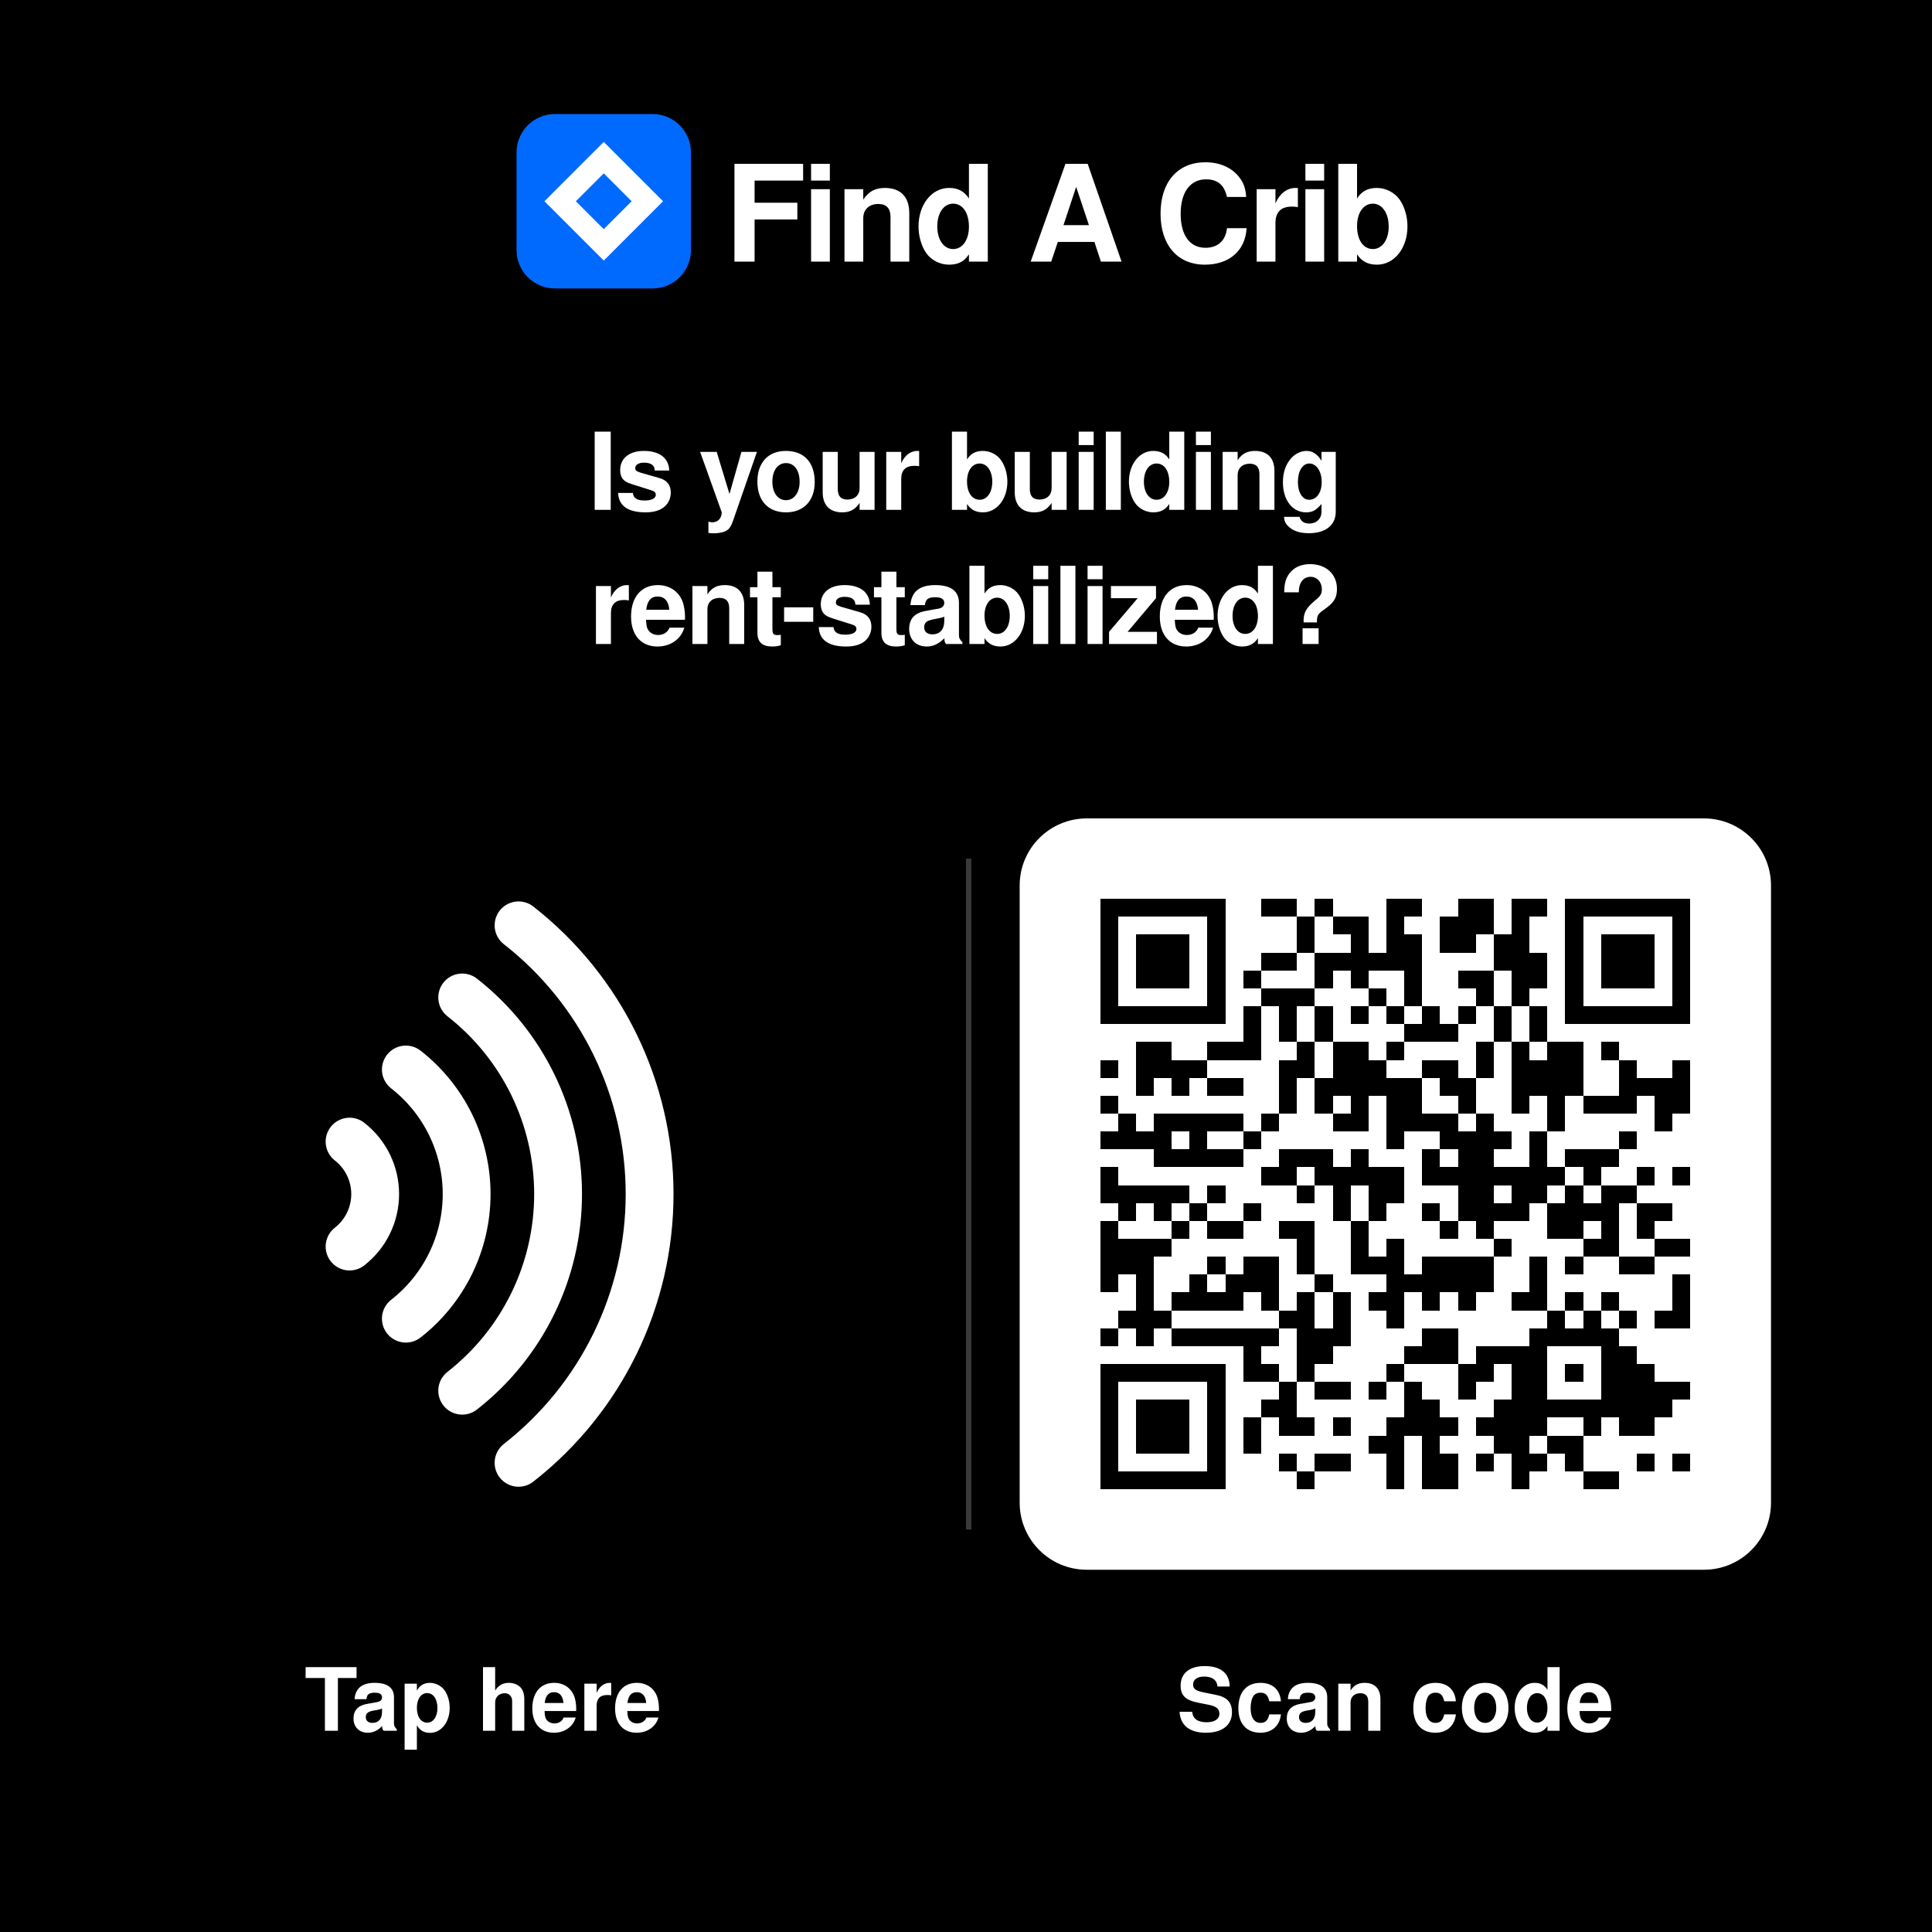
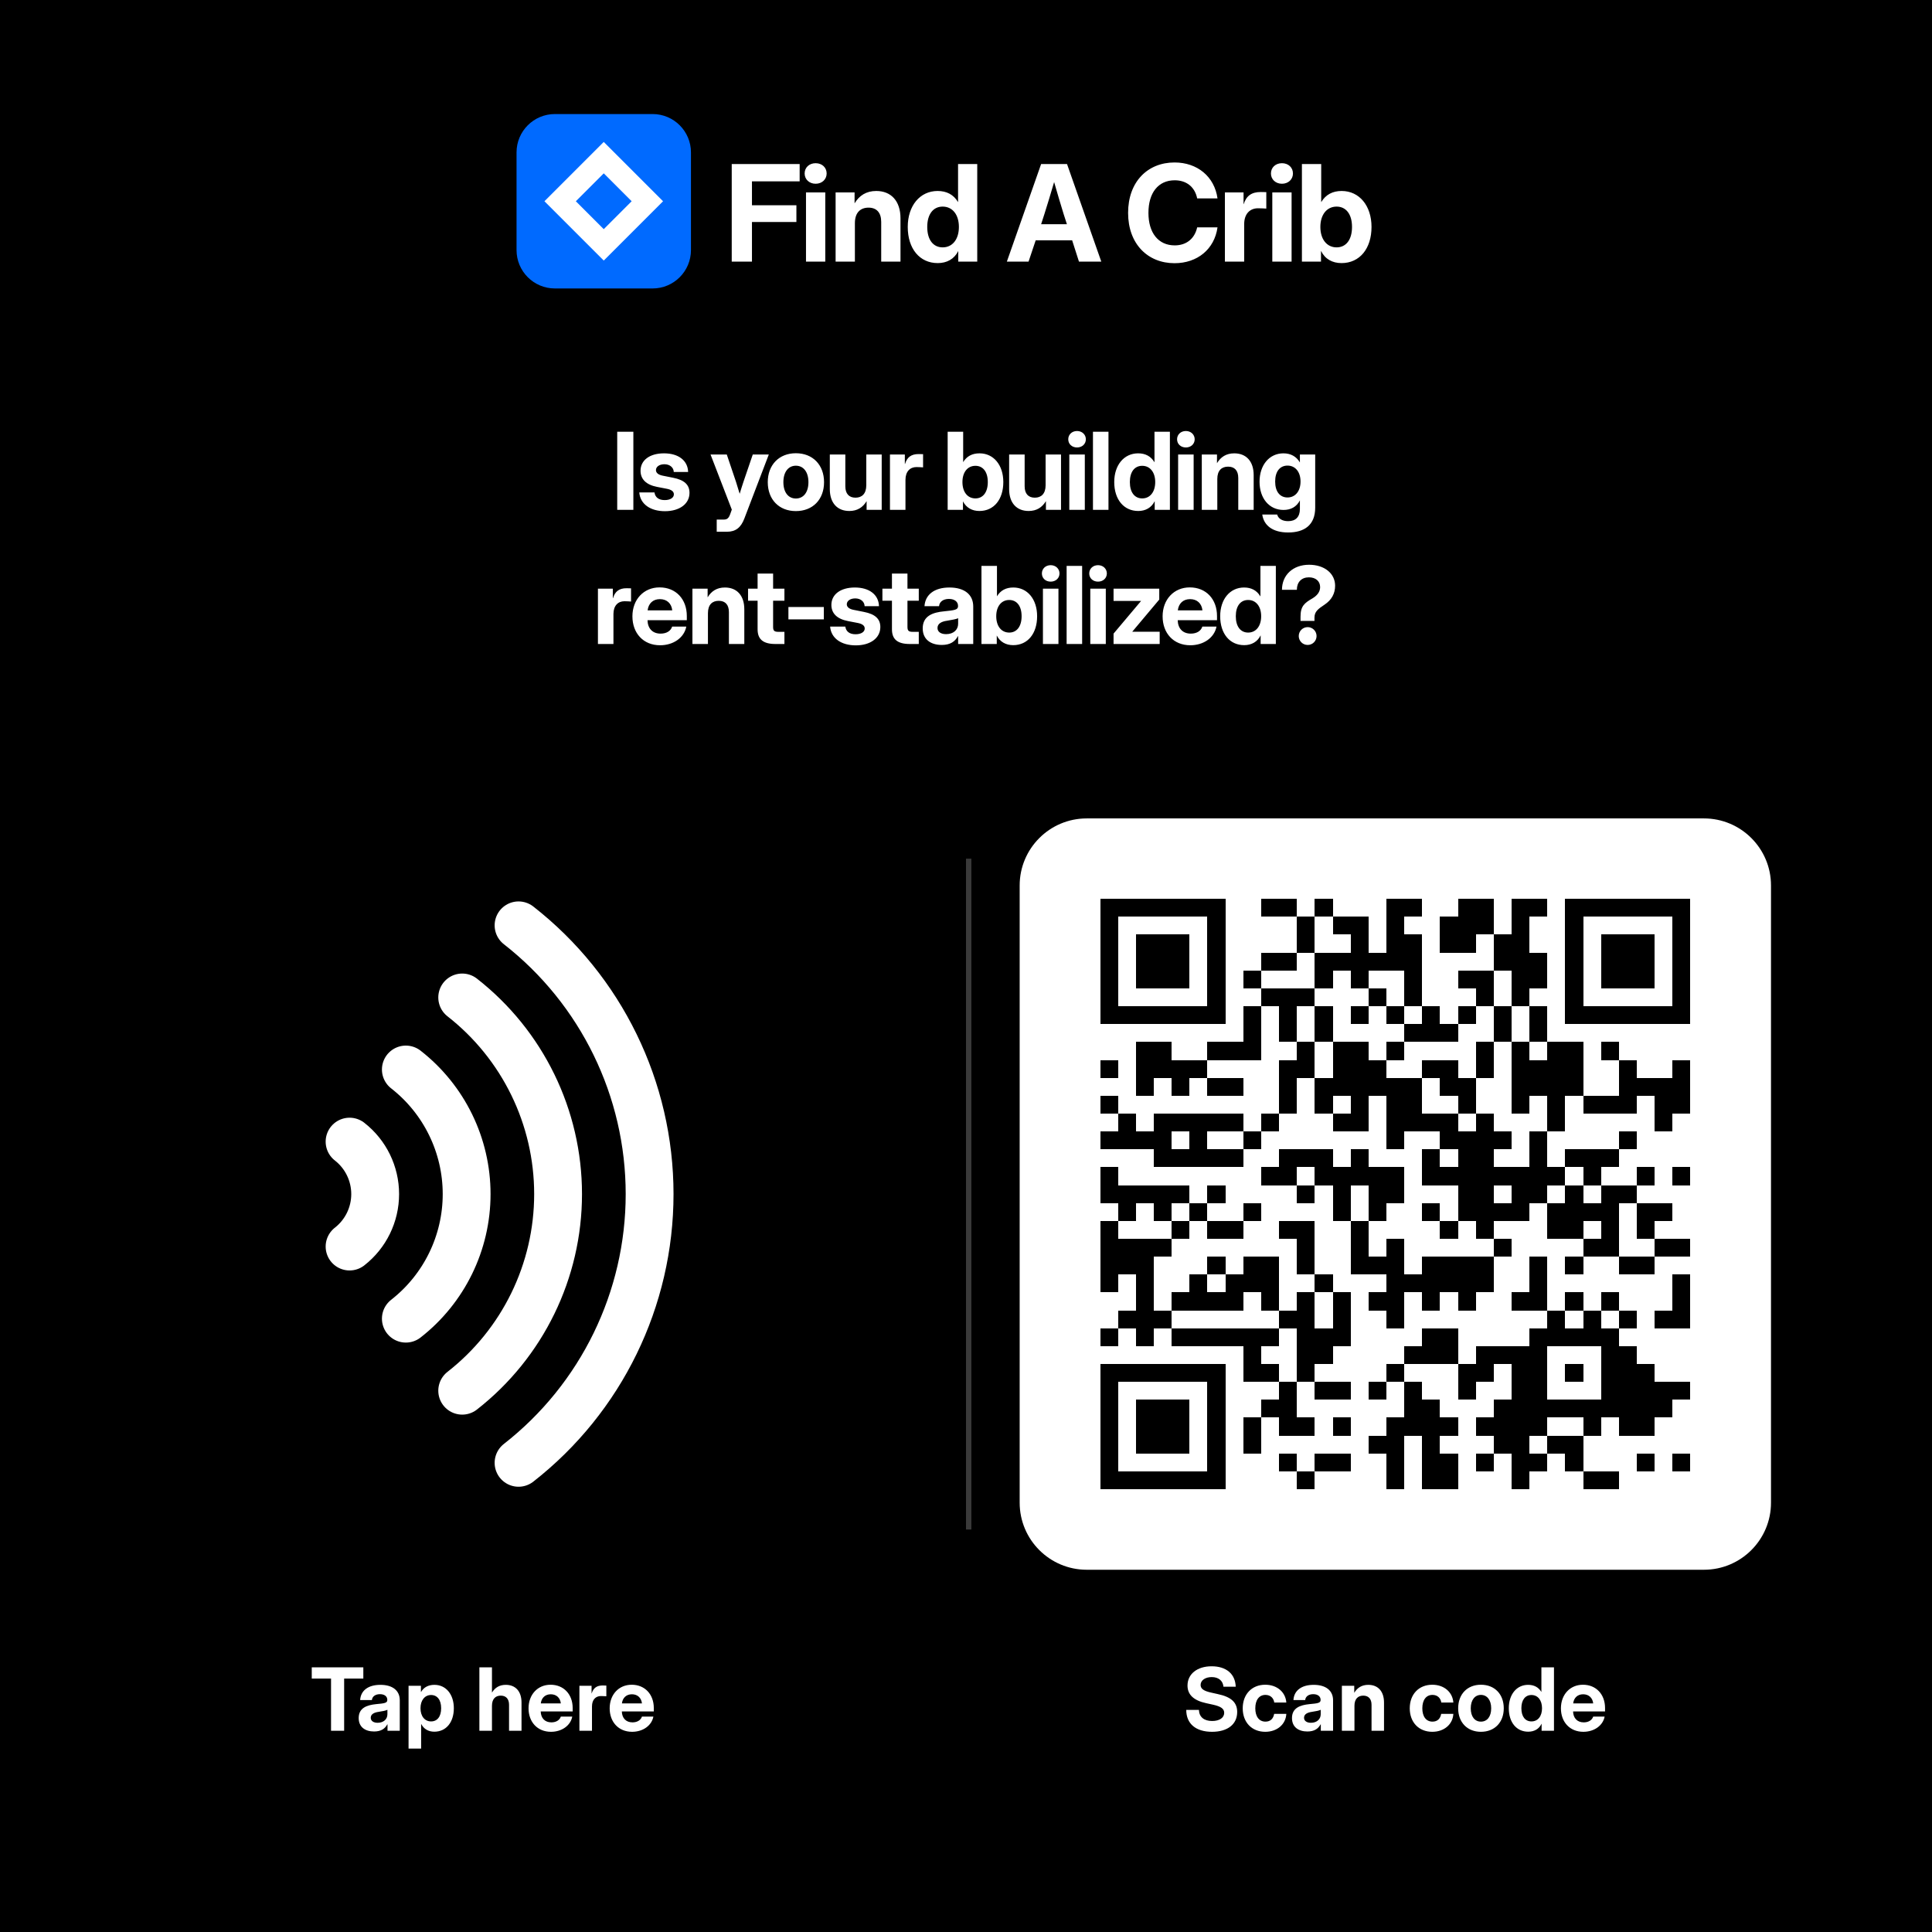
<svg xmlns="http://www.w3.org/2000/svg" width="4in" height="4in" viewBox="0 0 288.00 288.00">
  <rect x="0.00" y="0.00" width="288.00" height="288.00" rx="0.00" fill="#000000" />
  <rect x="77.00" y="17.00" width="26.00" height="26.00" rx="5.72" fill="#006AFF" />
  <path d="M90.00,21.16 L98.84,30.00 L90.00,38.84 L81.16,30.00 Z" fill="#FFFFFF" />
  <path d="M90.00,25.84 L94.16,30.00 L90.00,34.16 L85.84,30.00 Z" fill="#006AFF" />
-   <text x="108.00" y="39.00" font-family="Helvetica Neue, Helvetica, Arial, sans-serif" font-size="20.00" font-weight="700" fill="#FFFFFF" text-anchor="start" letter-spacing="-0.50">Find A Crib</text>
-   <text x="144.00" y="76.00" font-family="Helvetica Neue, Helvetica, Arial, sans-serif" font-size="16.00" font-weight="700" fill="#FFFFFF" text-anchor="middle" letter-spacing="-0.40">Is your building</text>
-   <text x="144.00" y="96.00" font-family="Helvetica Neue, Helvetica, Arial, sans-serif" font-size="16.00" font-weight="700" fill="#FFFFFF" text-anchor="middle" letter-spacing="-0.40">rent-stabilized?</text>
+   <text x="108.00" y="39.00" font-family="Inter Display, Inter, Helvetica Neue, Helvetica, Arial, sans-serif" font-size="20.00" font-weight="700" fill="#FFFFFF" text-anchor="start" letter-spacing="-0.50">Find A Crib</text>
+   <text x="144.00" y="76.00" font-family="Inter Display, Inter, Helvetica Neue, Helvetica, Arial, sans-serif" font-size="16.00" font-weight="700" fill="#FFFFFF" text-anchor="middle" letter-spacing="-0.40">Is your building</text>
+   <text x="144.00" y="96.00" font-family="Inter Display, Inter, Helvetica Neue, Helvetica, Arial, sans-serif" font-size="16.00" font-weight="700" fill="#FFFFFF" text-anchor="middle" letter-spacing="-0.40">rent-stabilized?</text>
  <path d="M52.11,170.18 A9.92,9.92 0 0,1 52.11,185.82" fill="none" stroke="#FFFFFF" stroke-width="7.13" stroke-linecap="round" />
  <path d="M60.50,159.43 A23.56,23.56 0 0,1 60.50,196.57" fill="none" stroke="#FFFFFF" stroke-width="7.13" stroke-linecap="round" />
  <path d="M68.90,148.69 A37.20,37.20 0 0,1 68.90,207.31" fill="none" stroke="#FFFFFF" stroke-width="7.13" stroke-linecap="round" />
  <path d="M77.30,137.94 A50.84,50.84 0 0,1 77.30,218.06" fill="none" stroke="#FFFFFF" stroke-width="7.13" stroke-linecap="round" />
  <rect x="144.00" y="128.00" width="0.80" height="100.00" rx="0.00" fill="#3A3A3A" />
  <rect x="152.00" y="122.00" width="112.00" height="112.00" rx="10.00" fill="#FFFFFF" />
  <path d="M164.000,134.000h2.667v2.667h-2.667zM166.667,134.000h2.667v2.667h-2.667zM169.333,134.000h2.667v2.667h-2.667zM172.000,134.000h2.667v2.667h-2.667zM174.667,134.000h2.667v2.667h-2.667zM177.333,134.000h2.667v2.667h-2.667zM180.000,134.000h2.667v2.667h-2.667zM188.000,134.000h2.667v2.667h-2.667zM190.667,134.000h2.667v2.667h-2.667zM196.000,134.000h2.667v2.667h-2.667zM206.667,134.000h2.667v2.667h-2.667zM209.333,134.000h2.667v2.667h-2.667zM217.333,134.000h2.667v2.667h-2.667zM220.000,134.000h2.667v2.667h-2.667zM225.333,134.000h2.667v2.667h-2.667zM228.000,134.000h2.667v2.667h-2.667zM233.333,134.000h2.667v2.667h-2.667zM236.000,134.000h2.667v2.667h-2.667zM238.667,134.000h2.667v2.667h-2.667zM241.333,134.000h2.667v2.667h-2.667zM244.000,134.000h2.667v2.667h-2.667zM246.667,134.000h2.667v2.667h-2.667zM249.333,134.000h2.667v2.667h-2.667zM164.000,136.667h2.667v2.667h-2.667zM180.000,136.667h2.667v2.667h-2.667zM193.333,136.667h2.667v2.667h-2.667zM198.667,136.667h2.667v2.667h-2.667zM201.333,136.667h2.667v2.667h-2.667zM206.667,136.667h2.667v2.667h-2.667zM214.667,136.667h2.667v2.667h-2.667zM217.333,136.667h2.667v2.667h-2.667zM220.000,136.667h2.667v2.667h-2.667zM225.333,136.667h2.667v2.667h-2.667zM233.333,136.667h2.667v2.667h-2.667zM249.333,136.667h2.667v2.667h-2.667zM164.000,139.333h2.667v2.667h-2.667zM169.333,139.333h2.667v2.667h-2.667zM172.000,139.333h2.667v2.667h-2.667zM174.667,139.333h2.667v2.667h-2.667zM180.000,139.333h2.667v2.667h-2.667zM193.333,139.333h2.667v2.667h-2.667zM201.333,139.333h2.667v2.667h-2.667zM206.667,139.333h2.667v2.667h-2.667zM209.333,139.333h2.667v2.667h-2.667zM214.667,139.333h2.667v2.667h-2.667zM217.333,139.333h2.667v2.667h-2.667zM222.667,139.333h2.667v2.667h-2.667zM225.333,139.333h2.667v2.667h-2.667zM233.333,139.333h2.667v2.667h-2.667zM238.667,139.333h2.667v2.667h-2.667zM241.333,139.333h2.667v2.667h-2.667zM244.000,139.333h2.667v2.667h-2.667zM249.333,139.333h2.667v2.667h-2.667zM164.000,142.000h2.667v2.667h-2.667zM169.333,142.000h2.667v2.667h-2.667zM172.000,142.000h2.667v2.667h-2.667zM174.667,142.000h2.667v2.667h-2.667zM180.000,142.000h2.667v2.667h-2.667zM188.000,142.000h2.667v2.667h-2.667zM190.667,142.000h2.667v2.667h-2.667zM196.000,142.000h2.667v2.667h-2.667zM198.667,142.000h2.667v2.667h-2.667zM201.333,142.000h2.667v2.667h-2.667zM204.000,142.000h2.667v2.667h-2.667zM206.667,142.000h2.667v2.667h-2.667zM209.333,142.000h2.667v2.667h-2.667zM222.667,142.000h2.667v2.667h-2.667zM225.333,142.000h2.667v2.667h-2.667zM228.000,142.000h2.667v2.667h-2.667zM233.333,142.000h2.667v2.667h-2.667zM238.667,142.000h2.667v2.667h-2.667zM241.333,142.000h2.667v2.667h-2.667zM244.000,142.000h2.667v2.667h-2.667zM249.333,142.000h2.667v2.667h-2.667zM164.000,144.667h2.667v2.667h-2.667zM169.333,144.667h2.667v2.667h-2.667zM172.000,144.667h2.667v2.667h-2.667zM174.667,144.667h2.667v2.667h-2.667zM180.000,144.667h2.667v2.667h-2.667zM185.333,144.667h2.667v2.667h-2.667zM196.000,144.667h2.667v2.667h-2.667zM201.333,144.667h2.667v2.667h-2.667zM209.333,144.667h2.667v2.667h-2.667zM217.333,144.667h2.667v2.667h-2.667zM220.000,144.667h2.667v2.667h-2.667zM225.333,144.667h2.667v2.667h-2.667zM228.000,144.667h2.667v2.667h-2.667zM233.333,144.667h2.667v2.667h-2.667zM238.667,144.667h2.667v2.667h-2.667zM241.333,144.667h2.667v2.667h-2.667zM244.000,144.667h2.667v2.667h-2.667zM249.333,144.667h2.667v2.667h-2.667zM164.000,147.333h2.667v2.667h-2.667zM180.000,147.333h2.667v2.667h-2.667zM188.000,147.333h2.667v2.667h-2.667zM190.667,147.333h2.667v2.667h-2.667zM193.333,147.333h2.667v2.667h-2.667zM204.000,147.333h2.667v2.667h-2.667zM209.333,147.333h2.667v2.667h-2.667zM220.000,147.333h2.667v2.667h-2.667zM225.333,147.333h2.667v2.667h-2.667zM233.333,147.333h2.667v2.667h-2.667zM249.333,147.333h2.667v2.667h-2.667zM164.000,150.000h2.667v2.667h-2.667zM166.667,150.000h2.667v2.667h-2.667zM169.333,150.000h2.667v2.667h-2.667zM172.000,150.000h2.667v2.667h-2.667zM174.667,150.000h2.667v2.667h-2.667zM177.333,150.000h2.667v2.667h-2.667zM180.000,150.000h2.667v2.667h-2.667zM185.333,150.000h2.667v2.667h-2.667zM190.667,150.000h2.667v2.667h-2.667zM196.000,150.000h2.667v2.667h-2.667zM201.333,150.000h2.667v2.667h-2.667zM206.667,150.000h2.667v2.667h-2.667zM212.000,150.000h2.667v2.667h-2.667zM217.333,150.000h2.667v2.667h-2.667zM222.667,150.000h2.667v2.667h-2.667zM228.000,150.000h2.667v2.667h-2.667zM233.333,150.000h2.667v2.667h-2.667zM236.000,150.000h2.667v2.667h-2.667zM238.667,150.000h2.667v2.667h-2.667zM241.333,150.000h2.667v2.667h-2.667zM244.000,150.000h2.667v2.667h-2.667zM246.667,150.000h2.667v2.667h-2.667zM249.333,150.000h2.667v2.667h-2.667zM185.333,152.667h2.667v2.667h-2.667zM190.667,152.667h2.667v2.667h-2.667zM196.000,152.667h2.667v2.667h-2.667zM209.333,152.667h2.667v2.667h-2.667zM212.000,152.667h2.667v2.667h-2.667zM214.667,152.667h2.667v2.667h-2.667zM222.667,152.667h2.667v2.667h-2.667zM228.000,152.667h2.667v2.667h-2.667zM169.333,155.333h2.667v2.667h-2.667zM172.000,155.333h2.667v2.667h-2.667zM180.000,155.333h2.667v2.667h-2.667zM182.667,155.333h2.667v2.667h-2.667zM185.333,155.333h2.667v2.667h-2.667zM193.333,155.333h2.667v2.667h-2.667zM198.667,155.333h2.667v2.667h-2.667zM201.333,155.333h2.667v2.667h-2.667zM206.667,155.333h2.667v2.667h-2.667zM220.000,155.333h2.667v2.667h-2.667zM225.333,155.333h2.667v2.667h-2.667zM230.667,155.333h2.667v2.667h-2.667zM233.333,155.333h2.667v2.667h-2.667zM238.667,155.333h2.667v2.667h-2.667zM164.000,158.000h2.667v2.667h-2.667zM169.333,158.000h2.667v2.667h-2.667zM172.000,158.000h2.667v2.667h-2.667zM174.667,158.000h2.667v2.667h-2.667zM177.333,158.000h2.667v2.667h-2.667zM190.667,158.000h2.667v2.667h-2.667zM193.333,158.000h2.667v2.667h-2.667zM198.667,158.000h2.667v2.667h-2.667zM201.333,158.000h2.667v2.667h-2.667zM204.000,158.000h2.667v2.667h-2.667zM212.000,158.000h2.667v2.667h-2.667zM214.667,158.000h2.667v2.667h-2.667zM220.000,158.000h2.667v2.667h-2.667zM225.333,158.000h2.667v2.667h-2.667zM228.000,158.000h2.667v2.667h-2.667zM230.667,158.000h2.667v2.667h-2.667zM233.333,158.000h2.667v2.667h-2.667zM241.333,158.000h2.667v2.667h-2.667zM249.333,158.000h2.667v2.667h-2.667zM169.333,160.667h2.667v2.667h-2.667zM174.667,160.667h2.667v2.667h-2.667zM180.000,160.667h2.667v2.667h-2.667zM182.667,160.667h2.667v2.667h-2.667zM190.667,160.667h2.667v2.667h-2.667zM196.000,160.667h2.667v2.667h-2.667zM198.667,160.667h2.667v2.667h-2.667zM201.333,160.667h2.667v2.667h-2.667zM204.000,160.667h2.667v2.667h-2.667zM206.667,160.667h2.667v2.667h-2.667zM209.333,160.667h2.667v2.667h-2.667zM214.667,160.667h2.667v2.667h-2.667zM217.333,160.667h2.667v2.667h-2.667zM225.333,160.667h2.667v2.667h-2.667zM228.000,160.667h2.667v2.667h-2.667zM230.667,160.667h2.667v2.667h-2.667zM233.333,160.667h2.667v2.667h-2.667zM241.333,160.667h2.667v2.667h-2.667zM244.000,160.667h2.667v2.667h-2.667zM246.667,160.667h2.667v2.667h-2.667zM249.333,160.667h2.667v2.667h-2.667zM164.000,163.333h2.667v2.667h-2.667zM190.667,163.333h2.667v2.667h-2.667zM196.000,163.333h2.667v2.667h-2.667zM201.333,163.333h2.667v2.667h-2.667zM206.667,163.333h2.667v2.667h-2.667zM209.333,163.333h2.667v2.667h-2.667zM217.333,163.333h2.667v2.667h-2.667zM225.333,163.333h2.667v2.667h-2.667zM230.667,163.333h2.667v2.667h-2.667zM236.000,163.333h2.667v2.667h-2.667zM238.667,163.333h2.667v2.667h-2.667zM241.333,163.333h2.667v2.667h-2.667zM246.667,163.333h2.667v2.667h-2.667zM249.333,163.333h2.667v2.667h-2.667zM166.667,166.000h2.667v2.667h-2.667zM172.000,166.000h2.667v2.667h-2.667zM174.667,166.000h2.667v2.667h-2.667zM177.333,166.000h2.667v2.667h-2.667zM180.000,166.000h2.667v2.667h-2.667zM182.667,166.000h2.667v2.667h-2.667zM188.000,166.000h2.667v2.667h-2.667zM198.667,166.000h2.667v2.667h-2.667zM201.333,166.000h2.667v2.667h-2.667zM206.667,166.000h2.667v2.667h-2.667zM209.333,166.000h2.667v2.667h-2.667zM212.000,166.000h2.667v2.667h-2.667zM214.667,166.000h2.667v2.667h-2.667zM220.000,166.000h2.667v2.667h-2.667zM230.667,166.000h2.667v2.667h-2.667zM246.667,166.000h2.667v2.667h-2.667zM164.000,168.667h2.667v2.667h-2.667zM166.667,168.667h2.667v2.667h-2.667zM169.333,168.667h2.667v2.667h-2.667zM172.000,168.667h2.667v2.667h-2.667zM177.333,168.667h2.667v2.667h-2.667zM185.333,168.667h2.667v2.667h-2.667zM206.667,168.667h2.667v2.667h-2.667zM214.667,168.667h2.667v2.667h-2.667zM217.333,168.667h2.667v2.667h-2.667zM220.000,168.667h2.667v2.667h-2.667zM222.667,168.667h2.667v2.667h-2.667zM228.000,168.667h2.667v2.667h-2.667zM241.333,168.667h2.667v2.667h-2.667zM172.000,171.333h2.667v2.667h-2.667zM174.667,171.333h2.667v2.667h-2.667zM177.333,171.333h2.667v2.667h-2.667zM180.000,171.333h2.667v2.667h-2.667zM182.667,171.333h2.667v2.667h-2.667zM190.667,171.333h2.667v2.667h-2.667zM193.333,171.333h2.667v2.667h-2.667zM196.000,171.333h2.667v2.667h-2.667zM201.333,171.333h2.667v2.667h-2.667zM212.000,171.333h2.667v2.667h-2.667zM217.333,171.333h2.667v2.667h-2.667zM220.000,171.333h2.667v2.667h-2.667zM228.000,171.333h2.667v2.667h-2.667zM233.333,171.333h2.667v2.667h-2.667zM236.000,171.333h2.667v2.667h-2.667zM238.667,171.333h2.667v2.667h-2.667zM164.000,174.000h2.667v2.667h-2.667zM188.000,174.000h2.667v2.667h-2.667zM190.667,174.000h2.667v2.667h-2.667zM196.000,174.000h2.667v2.667h-2.667zM198.667,174.000h2.667v2.667h-2.667zM201.333,174.000h2.667v2.667h-2.667zM204.000,174.000h2.667v2.667h-2.667zM206.667,174.000h2.667v2.667h-2.667zM212.000,174.000h2.667v2.667h-2.667zM214.667,174.000h2.667v2.667h-2.667zM217.333,174.000h2.667v2.667h-2.667zM220.000,174.000h2.667v2.667h-2.667zM222.667,174.000h2.667v2.667h-2.667zM225.333,174.000h2.667v2.667h-2.667zM228.000,174.000h2.667v2.667h-2.667zM230.667,174.000h2.667v2.667h-2.667zM236.000,174.000h2.667v2.667h-2.667zM244.000,174.000h2.667v2.667h-2.667zM249.333,174.000h2.667v2.667h-2.667zM164.000,176.667h2.667v2.667h-2.667zM166.667,176.667h2.667v2.667h-2.667zM169.333,176.667h2.667v2.667h-2.667zM172.000,176.667h2.667v2.667h-2.667zM174.667,176.667h2.667v2.667h-2.667zM180.000,176.667h2.667v2.667h-2.667zM193.333,176.667h2.667v2.667h-2.667zM198.667,176.667h2.667v2.667h-2.667zM204.000,176.667h2.667v2.667h-2.667zM206.667,176.667h2.667v2.667h-2.667zM217.333,176.667h2.667v2.667h-2.667zM220.000,176.667h2.667v2.667h-2.667zM225.333,176.667h2.667v2.667h-2.667zM228.000,176.667h2.667v2.667h-2.667zM233.333,176.667h2.667v2.667h-2.667zM238.667,176.667h2.667v2.667h-2.667zM241.333,176.667h2.667v2.667h-2.667zM166.667,179.333h2.667v2.667h-2.667zM172.000,179.333h2.667v2.667h-2.667zM177.333,179.333h2.667v2.667h-2.667zM185.333,179.333h2.667v2.667h-2.667zM198.667,179.333h2.667v2.667h-2.667zM204.000,179.333h2.667v2.667h-2.667zM212.000,179.333h2.667v2.667h-2.667zM217.333,179.333h2.667v2.667h-2.667zM220.000,179.333h2.667v2.667h-2.667zM222.667,179.333h2.667v2.667h-2.667zM225.333,179.333h2.667v2.667h-2.667zM230.667,179.333h2.667v2.667h-2.667zM233.333,179.333h2.667v2.667h-2.667zM236.000,179.333h2.667v2.667h-2.667zM238.667,179.333h2.667v2.667h-2.667zM244.000,179.333h2.667v2.667h-2.667zM246.667,179.333h2.667v2.667h-2.667zM164.000,182.000h2.667v2.667h-2.667zM174.667,182.000h2.667v2.667h-2.667zM180.000,182.000h2.667v2.667h-2.667zM182.667,182.000h2.667v2.667h-2.667zM190.667,182.000h2.667v2.667h-2.667zM193.333,182.000h2.667v2.667h-2.667zM201.333,182.000h2.667v2.667h-2.667zM214.667,182.000h2.667v2.667h-2.667zM220.000,182.000h2.667v2.667h-2.667zM230.667,182.000h2.667v2.667h-2.667zM233.333,182.000h2.667v2.667h-2.667zM238.667,182.000h2.667v2.667h-2.667zM244.000,182.000h2.667v2.667h-2.667zM164.000,184.667h2.667v2.667h-2.667zM166.667,184.667h2.667v2.667h-2.667zM169.333,184.667h2.667v2.667h-2.667zM172.000,184.667h2.667v2.667h-2.667zM193.333,184.667h2.667v2.667h-2.667zM201.333,184.667h2.667v2.667h-2.667zM206.667,184.667h2.667v2.667h-2.667zM222.667,184.667h2.667v2.667h-2.667zM236.000,184.667h2.667v2.667h-2.667zM238.667,184.667h2.667v2.667h-2.667zM246.667,184.667h2.667v2.667h-2.667zM249.333,184.667h2.667v2.667h-2.667zM164.000,187.333h2.667v2.667h-2.667zM166.667,187.333h2.667v2.667h-2.667zM169.333,187.333h2.667v2.667h-2.667zM180.000,187.333h2.667v2.667h-2.667zM185.333,187.333h2.667v2.667h-2.667zM188.000,187.333h2.667v2.667h-2.667zM193.333,187.333h2.667v2.667h-2.667zM201.333,187.333h2.667v2.667h-2.667zM204.000,187.333h2.667v2.667h-2.667zM206.667,187.333h2.667v2.667h-2.667zM212.000,187.333h2.667v2.667h-2.667zM214.667,187.333h2.667v2.667h-2.667zM217.333,187.333h2.667v2.667h-2.667zM220.000,187.333h2.667v2.667h-2.667zM228.000,187.333h2.667v2.667h-2.667zM233.333,187.333h2.667v2.667h-2.667zM241.333,187.333h2.667v2.667h-2.667zM244.000,187.333h2.667v2.667h-2.667zM164.000,190.000h2.667v2.667h-2.667zM169.333,190.000h2.667v2.667h-2.667zM177.333,190.000h2.667v2.667h-2.667zM182.667,190.000h2.667v2.667h-2.667zM185.333,190.000h2.667v2.667h-2.667zM188.000,190.000h2.667v2.667h-2.667zM196.000,190.000h2.667v2.667h-2.667zM206.667,190.000h2.667v2.667h-2.667zM209.333,190.000h2.667v2.667h-2.667zM212.000,190.000h2.667v2.667h-2.667zM214.667,190.000h2.667v2.667h-2.667zM217.333,190.000h2.667v2.667h-2.667zM220.000,190.000h2.667v2.667h-2.667zM228.000,190.000h2.667v2.667h-2.667zM249.333,190.000h2.667v2.667h-2.667zM169.333,192.667h2.667v2.667h-2.667zM174.667,192.667h2.667v2.667h-2.667zM177.333,192.667h2.667v2.667h-2.667zM180.000,192.667h2.667v2.667h-2.667zM182.667,192.667h2.667v2.667h-2.667zM188.000,192.667h2.667v2.667h-2.667zM193.333,192.667h2.667v2.667h-2.667zM198.667,192.667h2.667v2.667h-2.667zM204.000,192.667h2.667v2.667h-2.667zM206.667,192.667h2.667v2.667h-2.667zM212.000,192.667h2.667v2.667h-2.667zM217.333,192.667h2.667v2.667h-2.667zM225.333,192.667h2.667v2.667h-2.667zM228.000,192.667h2.667v2.667h-2.667zM233.333,192.667h2.667v2.667h-2.667zM238.667,192.667h2.667v2.667h-2.667zM249.333,192.667h2.667v2.667h-2.667zM166.667,195.333h2.667v2.667h-2.667zM169.333,195.333h2.667v2.667h-2.667zM172.000,195.333h2.667v2.667h-2.667zM190.667,195.333h2.667v2.667h-2.667zM193.333,195.333h2.667v2.667h-2.667zM198.667,195.333h2.667v2.667h-2.667zM206.667,195.333h2.667v2.667h-2.667zM230.667,195.333h2.667v2.667h-2.667zM236.000,195.333h2.667v2.667h-2.667zM241.333,195.333h2.667v2.667h-2.667zM246.667,195.333h2.667v2.667h-2.667zM249.333,195.333h2.667v2.667h-2.667zM164.000,198.000h2.667v2.667h-2.667zM169.333,198.000h2.667v2.667h-2.667zM174.667,198.000h2.667v2.667h-2.667zM177.333,198.000h2.667v2.667h-2.667zM180.000,198.000h2.667v2.667h-2.667zM182.667,198.000h2.667v2.667h-2.667zM185.333,198.000h2.667v2.667h-2.667zM188.000,198.000h2.667v2.667h-2.667zM193.333,198.000h2.667v2.667h-2.667zM196.000,198.000h2.667v2.667h-2.667zM198.667,198.000h2.667v2.667h-2.667zM212.000,198.000h2.667v2.667h-2.667zM214.667,198.000h2.667v2.667h-2.667zM228.000,198.000h2.667v2.667h-2.667zM230.667,198.000h2.667v2.667h-2.667zM233.333,198.000h2.667v2.667h-2.667zM236.000,198.000h2.667v2.667h-2.667zM238.667,198.000h2.667v2.667h-2.667zM185.333,200.667h2.667v2.667h-2.667zM193.333,200.667h2.667v2.667h-2.667zM196.000,200.667h2.667v2.667h-2.667zM209.333,200.667h2.667v2.667h-2.667zM212.000,200.667h2.667v2.667h-2.667zM214.667,200.667h2.667v2.667h-2.667zM220.000,200.667h2.667v2.667h-2.667zM222.667,200.667h2.667v2.667h-2.667zM225.333,200.667h2.667v2.667h-2.667zM228.000,200.667h2.667v2.667h-2.667zM238.667,200.667h2.667v2.667h-2.667zM241.333,200.667h2.667v2.667h-2.667zM164.000,203.333h2.667v2.667h-2.667zM166.667,203.333h2.667v2.667h-2.667zM169.333,203.333h2.667v2.667h-2.667zM172.000,203.333h2.667v2.667h-2.667zM174.667,203.333h2.667v2.667h-2.667zM177.333,203.333h2.667v2.667h-2.667zM180.000,203.333h2.667v2.667h-2.667zM185.333,203.333h2.667v2.667h-2.667zM188.000,203.333h2.667v2.667h-2.667zM193.333,203.333h2.667v2.667h-2.667zM206.667,203.333h2.667v2.667h-2.667zM217.333,203.333h2.667v2.667h-2.667zM220.000,203.333h2.667v2.667h-2.667zM225.333,203.333h2.667v2.667h-2.667zM228.000,203.333h2.667v2.667h-2.667zM233.333,203.333h2.667v2.667h-2.667zM238.667,203.333h2.667v2.667h-2.667zM241.333,203.333h2.667v2.667h-2.667zM244.000,203.333h2.667v2.667h-2.667zM164.000,206.000h2.667v2.667h-2.667zM180.000,206.000h2.667v2.667h-2.667zM190.667,206.000h2.667v2.667h-2.667zM196.000,206.000h2.667v2.667h-2.667zM198.667,206.000h2.667v2.667h-2.667zM204.000,206.000h2.667v2.667h-2.667zM209.333,206.000h2.667v2.667h-2.667zM217.333,206.000h2.667v2.667h-2.667zM225.333,206.000h2.667v2.667h-2.667zM228.000,206.000h2.667v2.667h-2.667zM238.667,206.000h2.667v2.667h-2.667zM241.333,206.000h2.667v2.667h-2.667zM244.000,206.000h2.667v2.667h-2.667zM246.667,206.000h2.667v2.667h-2.667zM249.333,206.000h2.667v2.667h-2.667zM164.000,208.667h2.667v2.667h-2.667zM169.333,208.667h2.667v2.667h-2.667zM172.000,208.667h2.667v2.667h-2.667zM174.667,208.667h2.667v2.667h-2.667zM180.000,208.667h2.667v2.667h-2.667zM188.000,208.667h2.667v2.667h-2.667zM190.667,208.667h2.667v2.667h-2.667zM209.333,208.667h2.667v2.667h-2.667zM212.000,208.667h2.667v2.667h-2.667zM222.667,208.667h2.667v2.667h-2.667zM225.333,208.667h2.667v2.667h-2.667zM228.000,208.667h2.667v2.667h-2.667zM230.667,208.667h2.667v2.667h-2.667zM233.333,208.667h2.667v2.667h-2.667zM236.000,208.667h2.667v2.667h-2.667zM238.667,208.667h2.667v2.667h-2.667zM241.333,208.667h2.667v2.667h-2.667zM244.000,208.667h2.667v2.667h-2.667zM246.667,208.667h2.667v2.667h-2.667zM164.000,211.333h2.667v2.667h-2.667zM169.333,211.333h2.667v2.667h-2.667zM172.000,211.333h2.667v2.667h-2.667zM174.667,211.333h2.667v2.667h-2.667zM180.000,211.333h2.667v2.667h-2.667zM185.333,211.333h2.667v2.667h-2.667zM190.667,211.333h2.667v2.667h-2.667zM193.333,211.333h2.667v2.667h-2.667zM198.667,211.333h2.667v2.667h-2.667zM206.667,211.333h2.667v2.667h-2.667zM209.333,211.333h2.667v2.667h-2.667zM212.000,211.333h2.667v2.667h-2.667zM214.667,211.333h2.667v2.667h-2.667zM220.000,211.333h2.667v2.667h-2.667zM222.667,211.333h2.667v2.667h-2.667zM225.333,211.333h2.667v2.667h-2.667zM228.000,211.333h2.667v2.667h-2.667zM236.000,211.333h2.667v2.667h-2.667zM241.333,211.333h2.667v2.667h-2.667zM244.000,211.333h2.667v2.667h-2.667zM164.000,214.000h2.667v2.667h-2.667zM169.333,214.000h2.667v2.667h-2.667zM172.000,214.000h2.667v2.667h-2.667zM174.667,214.000h2.667v2.667h-2.667zM180.000,214.000h2.667v2.667h-2.667zM185.333,214.000h2.667v2.667h-2.667zM204.000,214.000h2.667v2.667h-2.667zM206.667,214.000h2.667v2.667h-2.667zM212.000,214.000h2.667v2.667h-2.667zM222.667,214.000h2.667v2.667h-2.667zM225.333,214.000h2.667v2.667h-2.667zM230.667,214.000h2.667v2.667h-2.667zM233.333,214.000h2.667v2.667h-2.667zM164.000,216.667h2.667v2.667h-2.667zM180.000,216.667h2.667v2.667h-2.667zM190.667,216.667h2.667v2.667h-2.667zM196.000,216.667h2.667v2.667h-2.667zM198.667,216.667h2.667v2.667h-2.667zM206.667,216.667h2.667v2.667h-2.667zM212.000,216.667h2.667v2.667h-2.667zM214.667,216.667h2.667v2.667h-2.667zM220.000,216.667h2.667v2.667h-2.667zM225.333,216.667h2.667v2.667h-2.667zM228.000,216.667h2.667v2.667h-2.667zM233.333,216.667h2.667v2.667h-2.667zM244.000,216.667h2.667v2.667h-2.667zM249.333,216.667h2.667v2.667h-2.667zM164.000,219.333h2.667v2.667h-2.667zM166.667,219.333h2.667v2.667h-2.667zM169.333,219.333h2.667v2.667h-2.667zM172.000,219.333h2.667v2.667h-2.667zM174.667,219.333h2.667v2.667h-2.667zM177.333,219.333h2.667v2.667h-2.667zM180.000,219.333h2.667v2.667h-2.667zM193.333,219.333h2.667v2.667h-2.667zM206.667,219.333h2.667v2.667h-2.667zM212.000,219.333h2.667v2.667h-2.667zM214.667,219.333h2.667v2.667h-2.667zM225.333,219.333h2.667v2.667h-2.667zM236.000,219.333h2.667v2.667h-2.667zM238.667,219.333h2.667v2.667h-2.667z" fill="#000000" shape-rendering="crispEdges" />
-   <text x="72.00" y="258.00" font-family="Helvetica Neue, Helvetica, Arial, sans-serif" font-size="13.00" font-weight="700" fill="#FFFFFF" text-anchor="middle" letter-spacing="0.00">Tap here</text>
-   <text x="208.00" y="258.00" font-family="Helvetica Neue, Helvetica, Arial, sans-serif" font-size="13.00" font-weight="700" fill="#FFFFFF" text-anchor="middle" letter-spacing="0.00">Scan code</text>
+   <text x="72.00" y="258.00" font-family="Inter Display, Inter, Helvetica Neue, Helvetica, Arial, sans-serif" font-size="13.00" font-weight="700" fill="#FFFFFF" text-anchor="middle" letter-spacing="0.00">Tap here</text>
+   <text x="208.00" y="258.00" font-family="Inter Display, Inter, Helvetica Neue, Helvetica, Arial, sans-serif" font-size="13.00" font-weight="700" fill="#FFFFFF" text-anchor="middle" letter-spacing="0.00">Scan code</text>
</svg>
